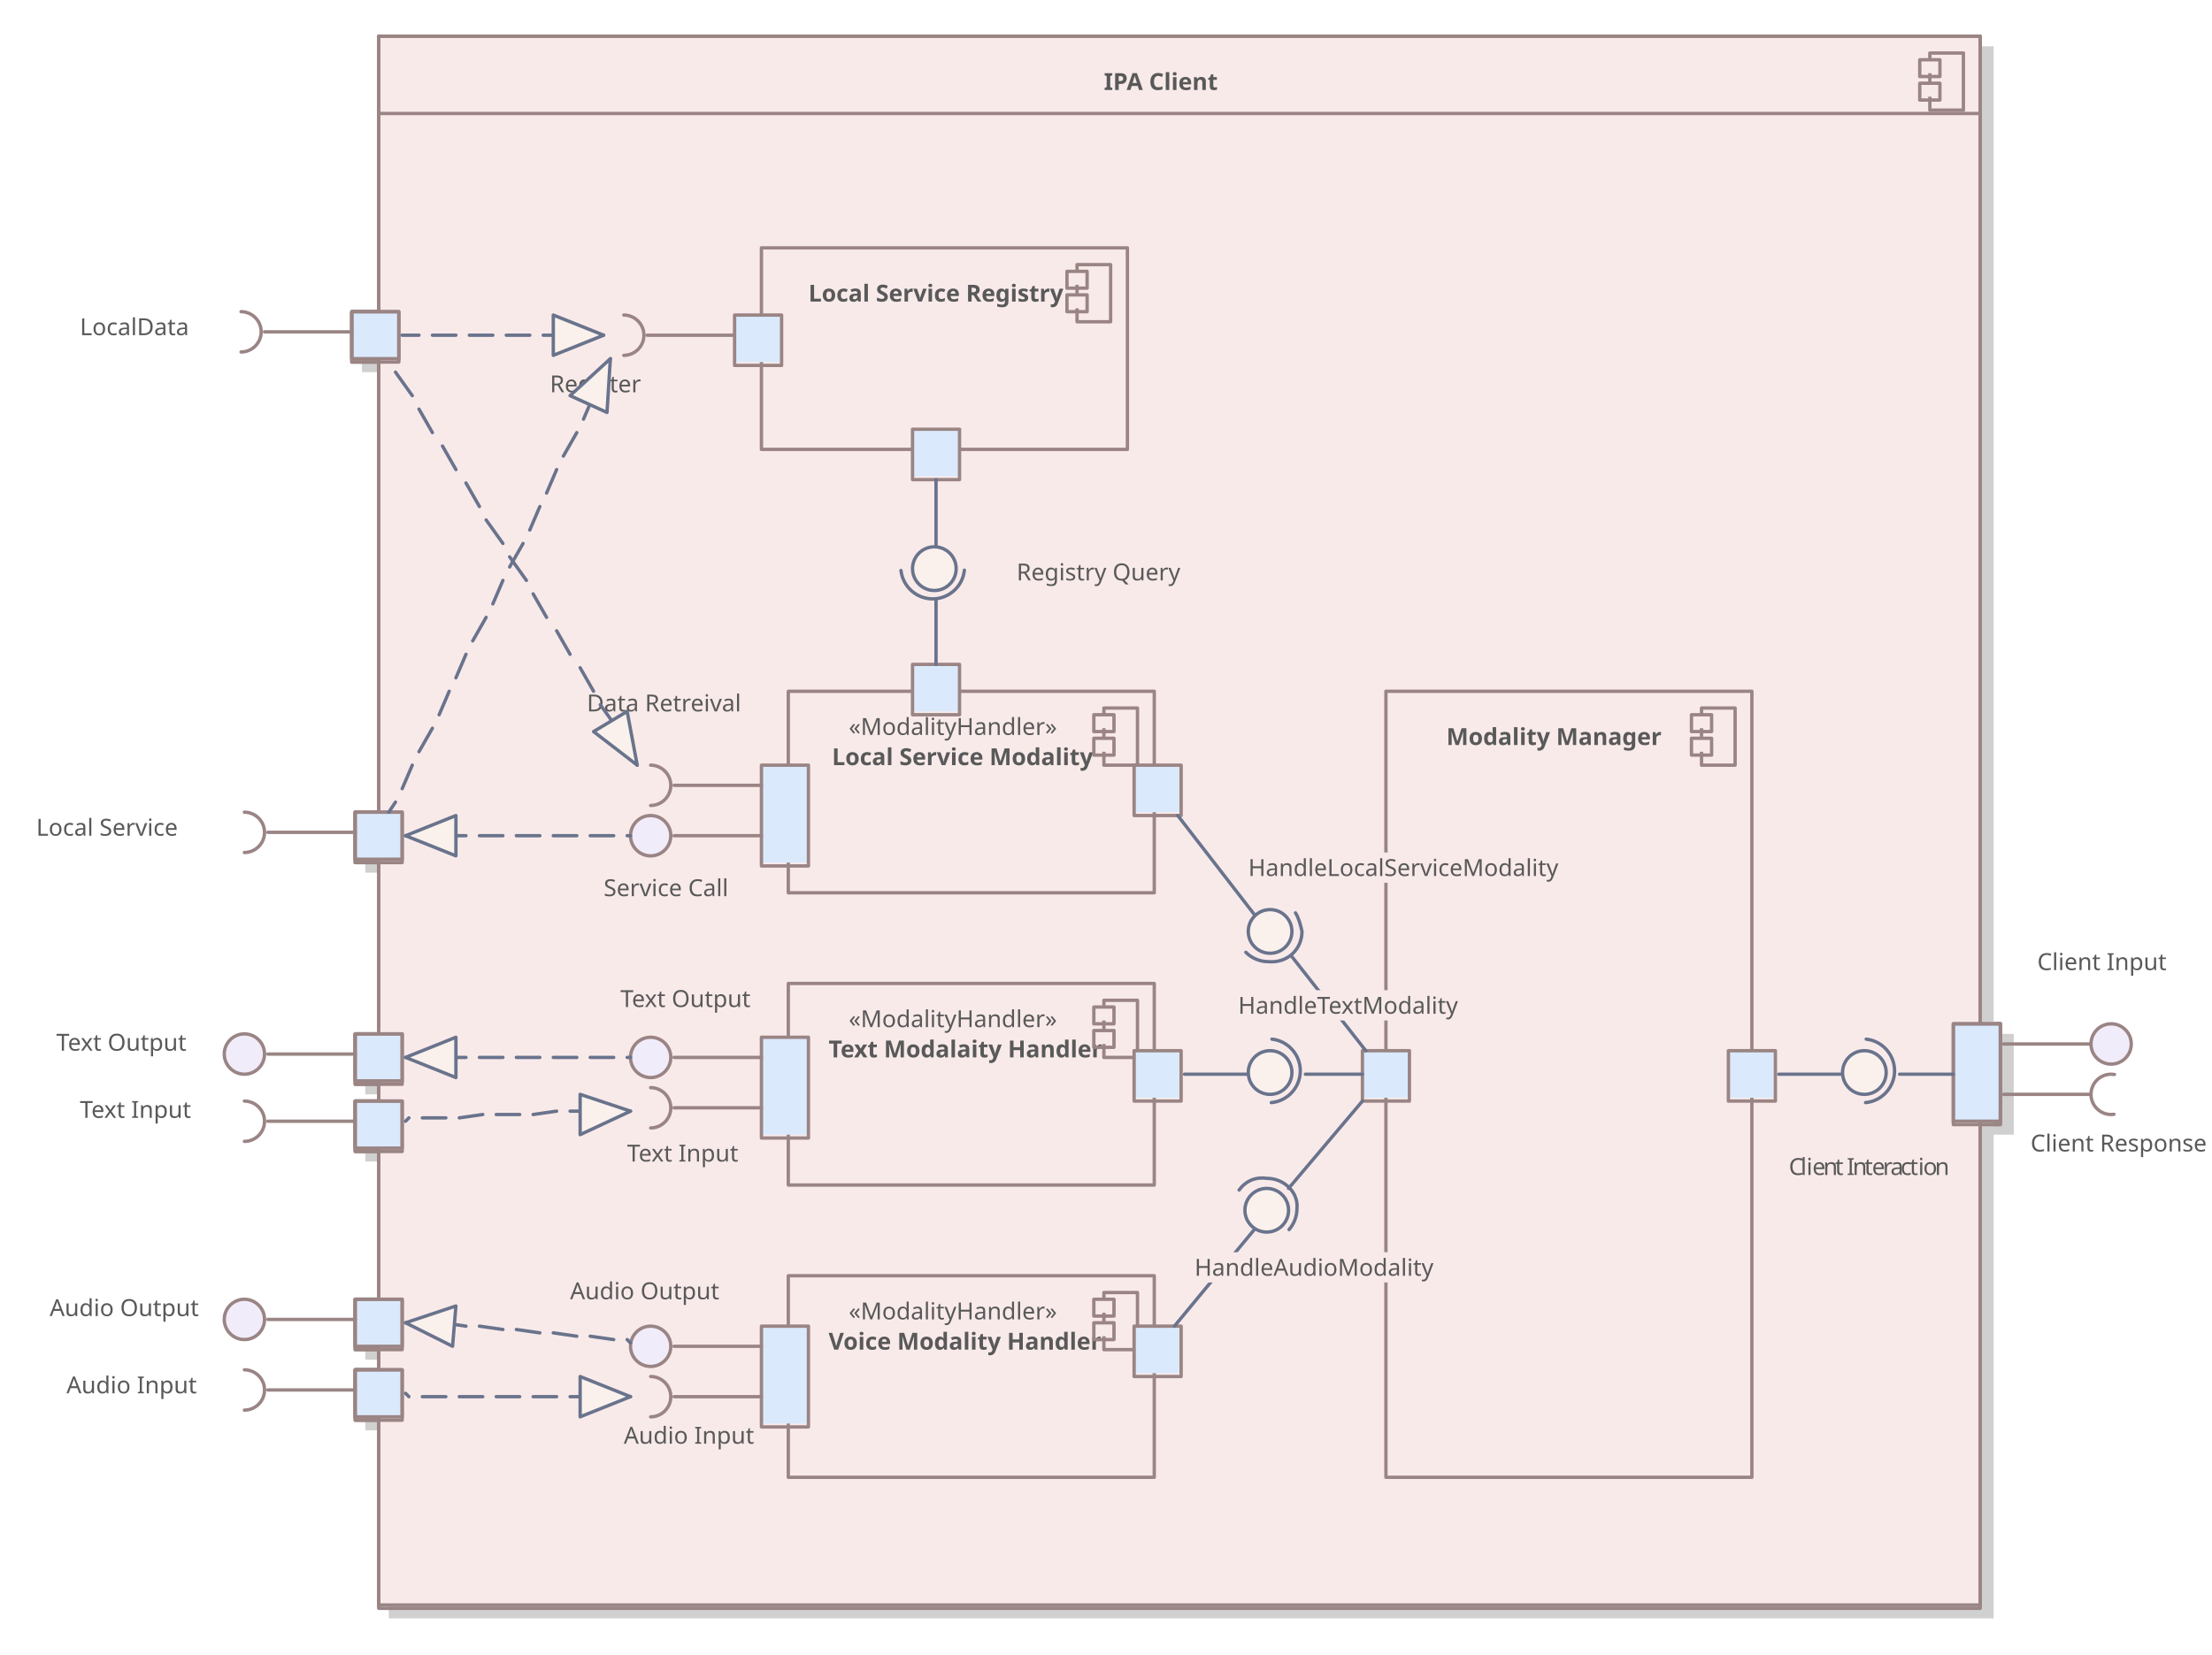
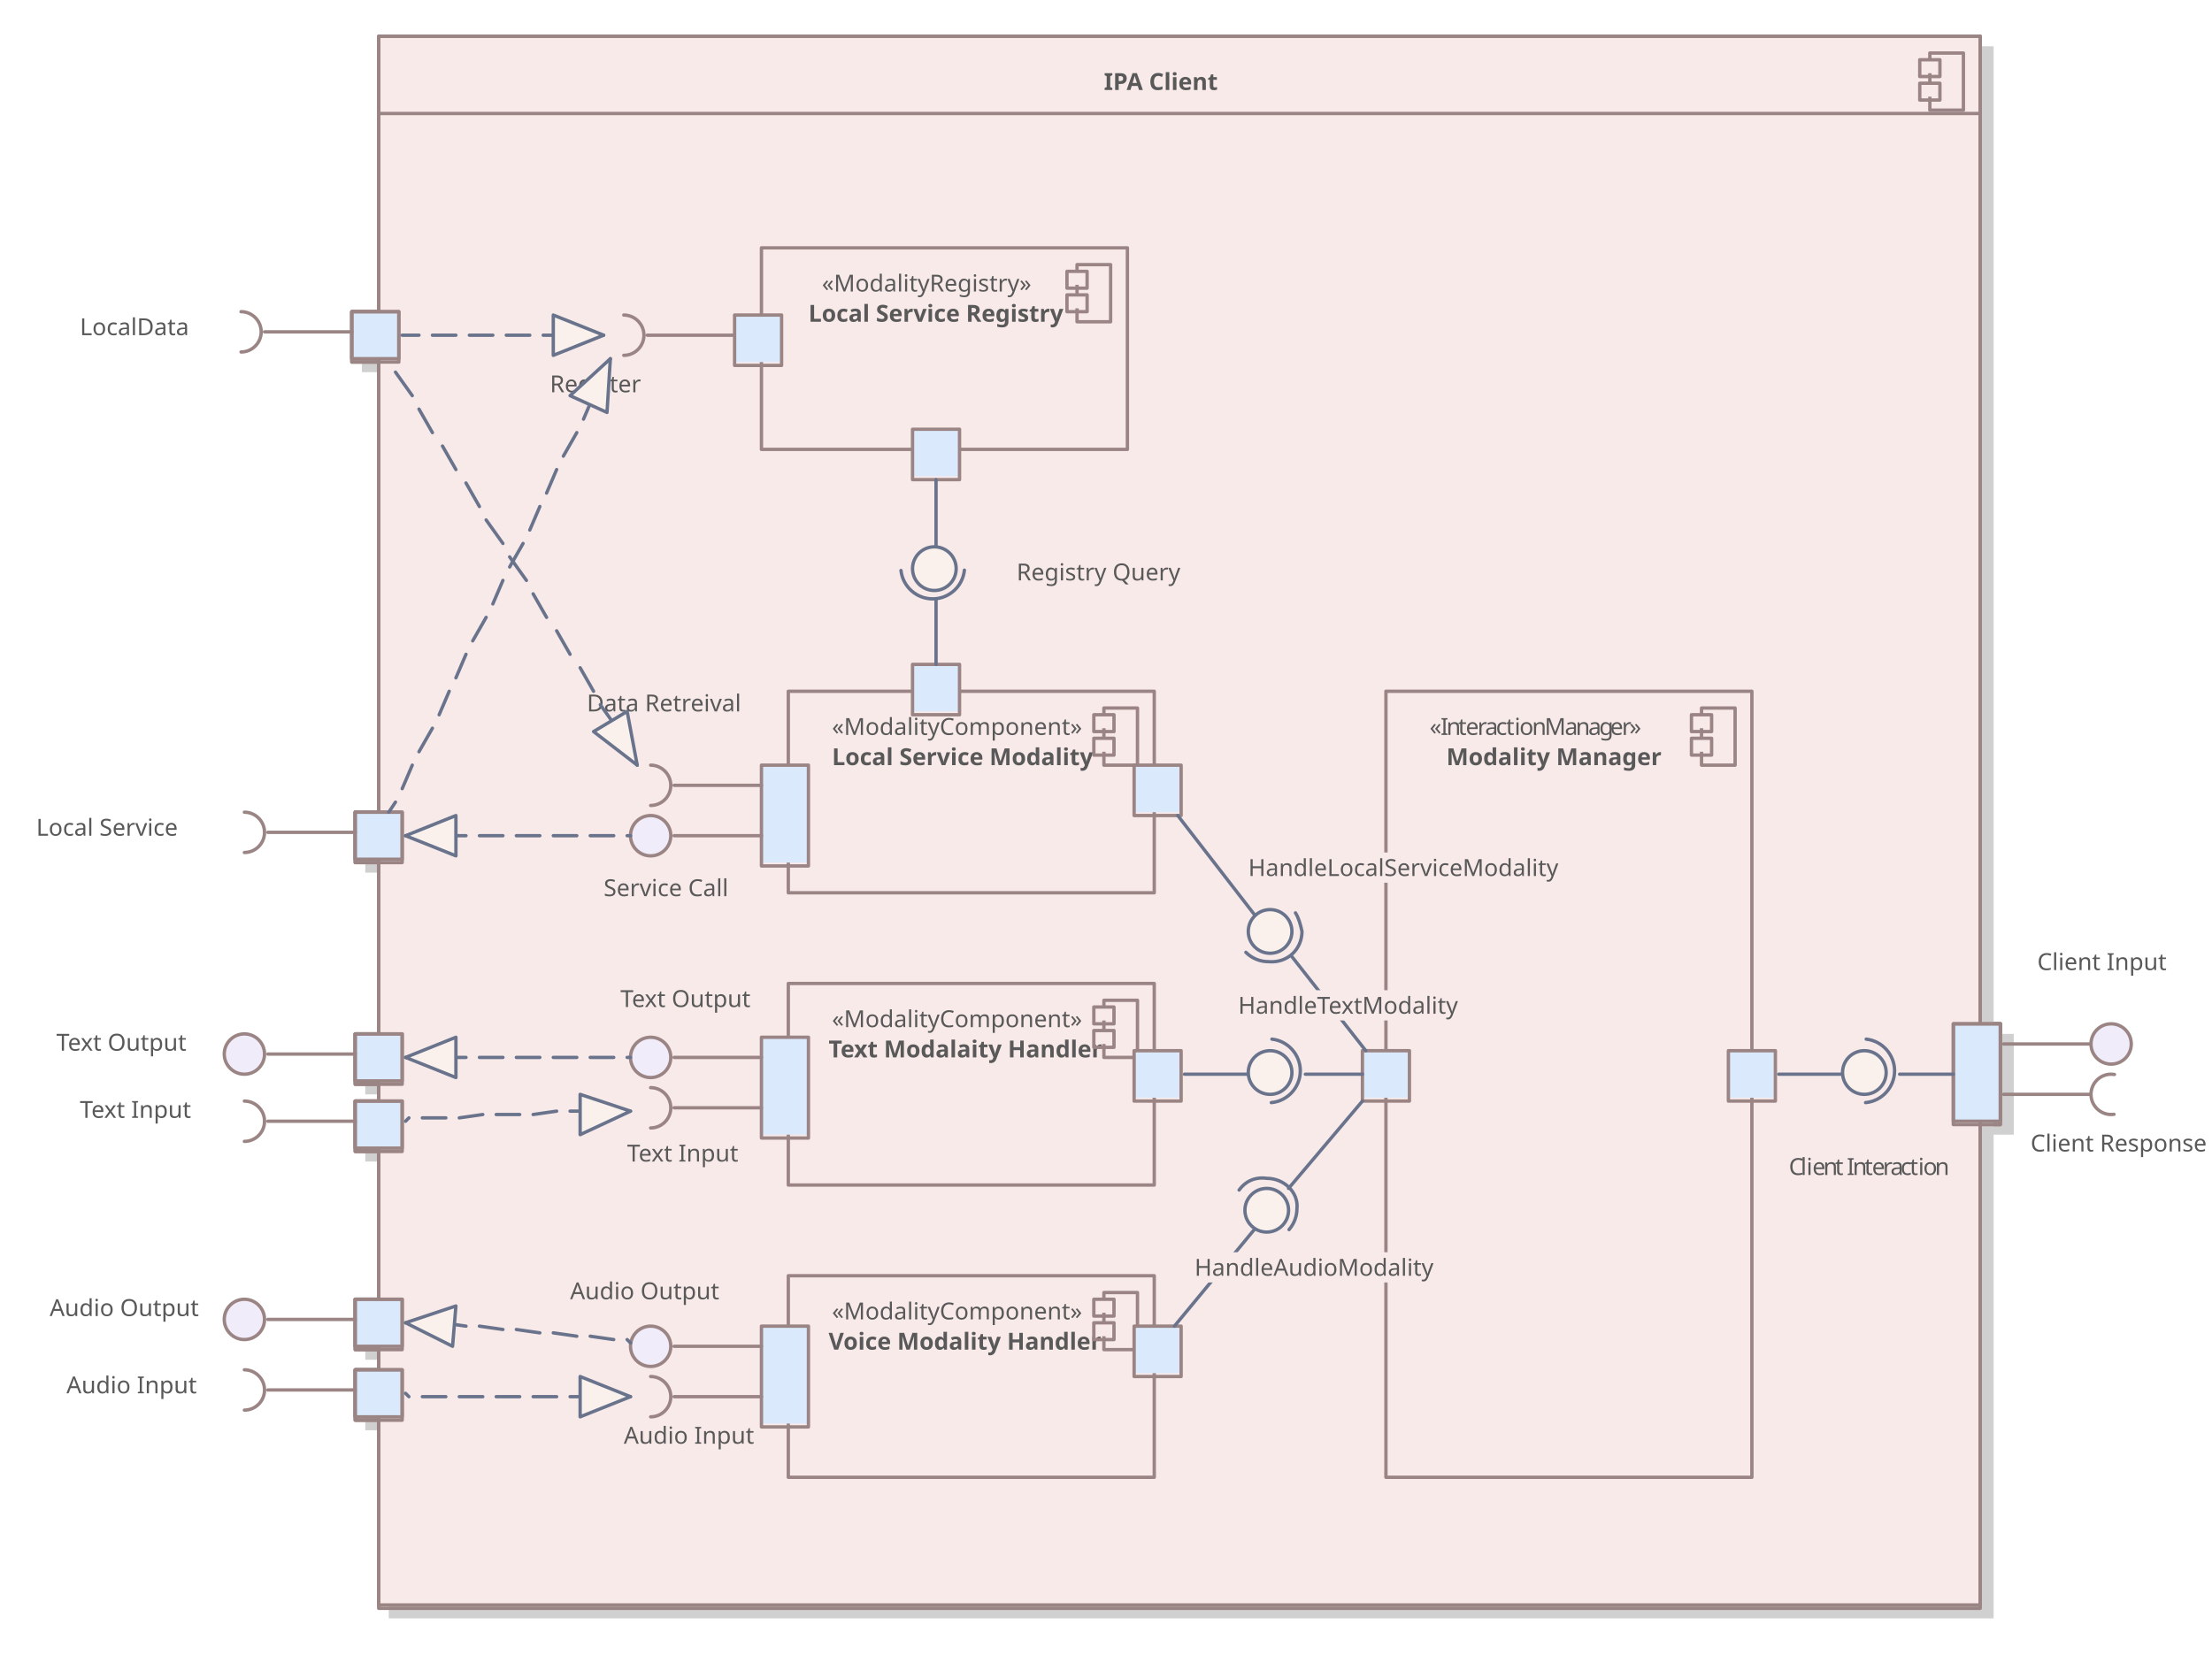
<svg xmlns="http://www.w3.org/2000/svg" version="1.1" preserveAspectRatio="xMidYMid" xml:space="preserve" width="488.354pt" height="365.397pt" viewBox="-7.259 24.19 488.354 365.397">
  <g transform="matrix(1 0 0 -1 0 816)">
    <g stroke="#000000" fill="none" fill-rule="evenodd" stroke-width="1" stroke-linecap="round" stroke-linejoin="round" stroke-miterlimit="3" letter-spacing="normal" font-weight="normal" font-style="normal" baseline-shift="0">
      <g transform="matrix(0.5 0 0 0.5 0 816.45)">
        <g transform="matrix(1.482477 0 0 -1.483639 0 0)" font-family="CalibriUnicode" font-size="7">
          <rect fill="#D0D0D0" stroke="none" x="575" y="341" width="15" height="30" />
          <rect stroke="none" fill="#DAEAFC" x="572" y="338" width="14" height="29" />
          <rect stroke="#9A8484" x="572" y="338" width="14" height="30" />
          <rect stroke="#9A8484" x="572" y="338" width="14" height="29" />
          <rect fill="#D0D0D0" stroke="none" x="98" y="129" width="15" height="15" />
          <rect stroke="none" fill="#DAEAFC" x="95" y="126" width="14" height="14" />
          <rect stroke="#9A8484" x="95" y="126" width="14" height="15" />
          <rect stroke="#9A8484" x="95" y="126" width="14" height="14" />
          <rect fill="#D0D0D0" stroke="none" x="99" y="423" width="15" height="15" />
          <rect stroke="none" fill="#DAEAFC" x="96" y="420" width="14" height="14" />
          <rect stroke="#9A8484" x="96" y="420" width="14" height="15" />
          <rect stroke="#9A8484" x="96" y="420" width="14" height="14" />
          <rect fill="#D0D0D0" stroke="none" x="99" y="444" width="15" height="15" />
          <rect stroke="none" fill="#DAEAFC" x="96" y="441" width="14" height="14" />
          <rect stroke="#9A8484" x="96" y="441" width="14" height="15" />
          <rect stroke="#9A8484" x="96" y="441" width="14" height="14" />
          <rect fill="#D0D0D0" stroke="none" x="99" y="278" width="15" height="15" />
          <rect stroke="none" fill="#DAEAFC" x="96" y="275" width="14" height="14" />
          <rect stroke="#9A8484" x="96" y="275" width="14" height="15" />
          <rect stroke="#9A8484" x="96" y="275" width="14" height="14" />
          <rect fill="#D0D0D0" stroke="none" x="99" y="344" width="15" height="15" />
          <rect stroke="none" fill="#DAEAFC" x="96" y="341" width="14" height="14" />
          <rect stroke="#9A8484" x="96" y="341" width="14" height="15" />
          <rect stroke="#9A8484" x="96" y="341" width="14" height="14" />
          <rect fill="#D0D0D0" stroke="none" x="99" y="364" width="15" height="15" />
          <rect stroke="none" fill="#DAEAFC" x="96" y="361" width="14" height="14" />
          <rect stroke="#9A8484" x="96" y="361" width="14" height="15" />
          <rect stroke="#9A8484" x="96" y="361" width="14" height="14" />
          <rect fill="#D0D0D0" stroke="none" x="106" y="47" width="478" height="468" />
          <rect stroke="none" fill="#F9EAEA" x="103" y="44" width="477" height="467" />
          <rect stroke="#9A8484" x="103" y="44" width="477" height="468" />
          <rect stroke="#9A8484" x="103" y="44" width="477" height="467" />
          <text transform="matrix(1 0 0 1 319 53)" fill="#595959" font-weight="bold" stroke="none">
            <tspan dx="0 " x="0" y="7">IPA Client</tspan>
          </text>
          <path stroke="#9A8484" d="M103 67H580" />
          <rect stroke="none" fill="#F9EAEA" x="565" y="49" width="10" height="16" />
          <rect stroke="#9A8484" x="565" y="49" width="10" height="17" />
          <rect stroke="none" fill="#F9EAEA" x="562" y="51" width="6" height="4" />
          <rect stroke="#9A8484" x="562" y="51" width="6" height="5" />
          <rect stroke="none" fill="#F9EAEA" x="562" y="58" width="6" height="4" />
          <rect stroke="#9A8484" x="562" y="58" width="6" height="5" />
          <rect stroke="none" fill="#DAEAFC" x="572" y="338" width="14" height="29" />
          <rect stroke="#9A8484" x="572" y="338" width="14" height="30" />
          <rect stroke="#9A8484" x="572" y="338" width="14" height="29" />
          <rect stroke="none" fill="#DAEAFC" x="95" y="126" width="14" height="14" />
          <rect stroke="#9A8484" x="95" y="126" width="14" height="15" />
          <rect stroke="#9A8484" x="95" y="126" width="14" height="14" />
          <rect stroke="none" fill="#DAEAFC" x="96" y="420" width="14" height="14" />
          <rect stroke="#9A8484" x="96" y="420" width="14" height="15" />
          <rect stroke="#9A8484" x="96" y="420" width="14" height="14" />
          <rect stroke="none" fill="#DAEAFC" x="96" y="441" width="14" height="14" />
          <rect stroke="#9A8484" x="96" y="441" width="14" height="15" />
          <rect stroke="#9A8484" x="96" y="441" width="14" height="14" />
          <rect stroke="none" fill="#DAEAFC" x="96" y="275" width="14" height="14" />
          <rect stroke="#9A8484" x="96" y="275" width="14" height="15" />
          <rect stroke="#9A8484" x="96" y="275" width="14" height="14" />
          <rect stroke="none" fill="#DAEAFC" x="96" y="341" width="14" height="14" />
          <rect stroke="#9A8484" x="96" y="341" width="14" height="15" />
          <rect stroke="#9A8484" x="96" y="341" width="14" height="14" />
          <rect stroke="none" fill="#DAEAFC" x="96" y="361" width="14" height="14" />
          <rect stroke="#9A8484" x="96" y="361" width="14" height="15" />
          <rect stroke="#9A8484" x="96" y="361" width="14" height="14" />
          <path stroke="#9A8484" d="M587 344h26" />
          <path stroke="none" fill="#F1ECFA" d="M613 344C613 340.69 615.69 338 619 338C622.31 338 625 340.69 625 344C625 347.31 622.31 350 619 350C615.69 350 613 347.31 613 344" />
          <path stroke="#9A8484" d="M613 344C613 340.69 615.69 338 619 338C622.31 338 625 340.69 625 344C625 347.31 622.31 350 619 350C615.69 350 613 347.31 613 344M613 344C613 340.69 615.69 338 619 338C622.31 338 625 340.69 625 344C625 347.31 622.31 350 619 350C615.69 350 613 347.31 613 344" />
          <text transform="matrix(1 0 0 1 597 315)" fill="#595959" stroke="none">
            <tspan dx="0 " x="0" y="7">Client Input</tspan>
          </text>
          <path stroke="#9A8484" d="M587 359h26M619.99 353.08C619.66 353.03 619.33 353 619 353C615.69 353 613 355.69 613 359C613 362.31 615.69 365 619 365C619.28 365 619.57 364.98 619.85 364.94" />
          <text transform="matrix(1 0 0 1 595 369)" fill="#595959" stroke="none">
            <tspan dx="0 " x="0" y="7">Client Response</tspan>
          </text>
          <path stroke="#9A8484" d="M95 132H69m-7 6C62 138 62 138 62 138C65.31 138 68 135.31 68 132C68 128.71 65.29 126 62 126" />
          <text transform="matrix(1 0 0 1 14 126)" fill="#595959" stroke="none">
            <tspan dx="0 " x="0" y="7">LocalData</tspan>
          </text>
          <path stroke="#9A8484" d="M96 426H70" />
          <path stroke="none" fill="#F1ECFA" d="M57 426C57 422.69 59.69 420 63 420C66.31 420 69 422.69 69 426C69 429.31 66.31 432 63 432C59.69 432 57 429.31 57 426" />
          <path stroke="#9A8484" d="M57 426C57 422.69 59.69 420 63 420C66.31 420 69 422.69 69 426C69 429.31 66.31 432 63 432C59.69 432 57 429.31 57 426M57 426C57 422.69 59.69 420 63 420C66.31 420 69 422.69 69 426C69 429.31 66.31 432 63 432C59.69 432 57 429.31 57 426" />
          <text transform="matrix(1 0 0 1 5 418)" fill="#595959" stroke="none">
            <tspan dx="0 " x="0" y="7">Audio Output</tspan>
          </text>
          <path stroke="#9A8484" d="M96 447H70m-7 6C63 453 63 453 63 453C66.31 453 69 450.31 69 447C69 443.71 66.29 441 63 441" />
          <text transform="matrix(1 0 0 1 10 441)" fill="#595959" stroke="none">
            <tspan dx="0 " x="0" y="7">Audio Input</tspan>
          </text>
          <path stroke="#9A8484" d="M96 281H70m-7 6C63 287 63 287 63 287C66.31 287 69 284.31 69 281C69 277.71 66.29 275 63 275" />
          <text transform="matrix(1 0 0 1 1 275)" fill="#595959" stroke="none">
            <tspan dx="0 " x="0" y="7">Local Service</tspan>
          </text>
          <path stroke="#9A8484" d="M96 347H70" />
          <path stroke="none" fill="#F1ECFA" d="M57 347C57 343.69 59.69 341 63 341C66.31 341 69 343.69 69 347C69 350.31 66.31 353 63 353C59.69 353 57 350.31 57 347" />
          <path stroke="#9A8484" d="M57 347C57 343.69 59.69 341 63 341C66.31 341 69 343.69 69 347C69 350.31 66.31 353 63 353C59.69 353 57 350.31 57 347M57 347C57 343.69 59.69 341 63 341C66.31 341 69 343.69 69 347C69 350.31 66.31 353 63 353C59.69 353 57 350.31 57 347" />
          <text transform="matrix(1 0 0 1 7 339)" fill="#595959" stroke="none">
            <tspan dx="0 " x="0" y="7">Text Output</tspan>
          </text>
          <path stroke="#9A8484" d="M96 367H70m-7 6C63 373 63 373 63 373C66.31 373 69 370.31 69 367C69 363.71 66.29 361 63 361" />
          <text transform="matrix(1 0 0 1 14 359)" fill="#595959" stroke="none">
            <tspan dx="0 " x="0" y="7">Text Input</tspan>
          </text>
          <rect stroke="none" fill="#F9EAEA" x="217" y="107" width="109" height="59" />
          <rect stroke="#9A8484" x="217" y="107" width="109" height="60" />
-           <text transform="matrix(1 0 0 1 231 116)" fill="#595959" font-weight="bold" stroke="none">
+           <text transform="matrix(1 0 0 1 235 113)" fill="#595959" stroke="none">
+             <tspan dx="0 " x="0" y="7">«ModalityRegistry»</tspan>
+           </text>
+           <text transform="matrix(1 0 0 1 231 122)" fill="#595959" font-weight="bold" stroke="none">
            <tspan dx="0 " x="0" y="7">Local Service Registry</tspan>
          </text>
          <rect stroke="none" fill="#F9EAEA" x="311" y="112" width="10" height="16" />
          <rect stroke="#9A8484" x="311" y="112" width="10" height="17" />
          <rect stroke="none" fill="#F9EAEA" x="308" y="114" width="6" height="4" />
          <rect stroke="#9A8484" x="308" y="114" width="6" height="5" />
          <rect stroke="none" fill="#F9EAEA" x="308" y="121" width="6" height="4" />
          <rect stroke="#9A8484" x="308" y="121" width="6" height="5" />
          <rect stroke="none" fill="#DAEAFC" x="209" y="127" width="14" height="14" />
          <rect stroke="#9A8484" x="209" y="127" width="14" height="15" />
          <rect stroke="none" fill="#DAEAFC" x="262" y="161" width="14" height="14" />
          <rect stroke="#9A8484" x="262" y="161" width="14" height="15" />
          <path stroke="#9A8484" d="M209 133H183m-7 6C176 139 176 139 176 139C179.31 139 182 136.31 182 133C182 129.71 179.29 127 176 127" />
          <text transform="matrix(1 0 0 1 154 143)" fill="#595959" stroke="none">
            <tspan dx="0 " x="0" y="7">Register</tspan>
          </text>
          <rect stroke="none" fill="#F9EAEA" x="403" y="239" width="109" height="233" />
          <rect stroke="#9A8484" x="403" y="239" width="109" height="234" />
-           <text transform="matrix(1 0 0 1 421 248)" fill="#595959" font-weight="bold" stroke="none">
+           <text transform="matrix(1 0 0 1 416 245)" fill="#595959" stroke="none">
+             <tspan dx="0 " x="0" y="7">«</tspan>
+             <tspan dx="0 " x="3.25" y="7">I</tspan>
+             <tspan dx="0 " x="5" y="7">n</tspan>
+             <tspan dx="0 " x="8.5" y="7">t</tspan>
+             <tspan dx="0 " x="10.75" y="7">e</tspan>
+             <tspan dx="0 " x="14.25" y="7">r</tspan>
+             <tspan dx="0 " x="16.5" y="7">a</tspan>
+             <tspan dx="0 " x="19.75" y="7">c</tspan>
+             <tspan dx="0 0 " x="22.75" y="7">ti</tspan>
+             <tspan dx="0 " x="26.75" y="7">o</tspan>
+             <tspan dx="0 " x="30.5" y="7">n</tspan>
+             <tspan dx="0 " x="34.25" y="7">M</tspan>
+             <tspan dx="0 " x="40.25" y="7">a</tspan>
+             <tspan dx="0 " x="43.5" y="7">n</tspan>
+             <tspan dx="0 " x="47.25" y="7">a</tspan>
+             <tspan dx="0 " x="50.5" y="7">g</tspan>
+             <tspan dx="0 " x="53.75" y="7">e</tspan>
+             <tspan dx="0 " x="57.25" y="7">r</tspan>
+             <tspan dx="0 " x="59.5" y="7">»</tspan>
+           </text>
+           <text transform="matrix(1 0 0 1 421 254)" fill="#595959" font-weight="bold" stroke="none">
            <tspan dx="0 " x="0" y="7">Modality Manager</tspan>
          </text>
          <rect stroke="none" fill="#F9EAEA" x="497" y="244" width="10" height="16" />
          <rect stroke="#9A8484" x="497" y="244" width="10" height="17" />
          <rect stroke="none" fill="#F9EAEA" x="494" y="246" width="6" height="4" />
          <rect stroke="#9A8484" x="494" y="246" width="6" height="5" />
          <rect stroke="none" fill="#F9EAEA" x="494" y="253" width="6" height="4" />
          <rect stroke="#9A8484" x="494" y="253" width="6" height="5" />
          <rect stroke="none" fill="#DAEAFC" x="396" y="346" width="14" height="14" />
          <rect stroke="#9A8484" x="396" y="346" width="14" height="15" />
          <rect stroke="none" fill="#DAEAFC" x="505" y="346" width="14" height="14" />
          <rect stroke="#9A8484" x="505" y="346" width="14" height="15" />
          <rect stroke="none" fill="#F9EAEA" x="225" y="413" width="109" height="59" />
          <rect stroke="#9A8484" x="225" y="413" width="109" height="60" />
-           <text transform="matrix(1 0 0 1 243 419)" fill="#595959" stroke="none">
-             <tspan dx="0 " x="0" y="7">«ModalityHandler»</tspan>
+           <text transform="matrix(1 0 0 1 238 419)" fill="#595959" stroke="none">
+             <tspan dx="0 " x="0" y="7">«ModalityComponent»</tspan>
          </text>
          <text transform="matrix(1 0 0 1 237 428)" fill="#595959" font-weight="bold" stroke="none">
            <tspan dx="0 " x="0" y="7">Voice Modality Handler</tspan>
          </text>
          <rect stroke="none" fill="#F9EAEA" x="319" y="418" width="10" height="16" />
          <rect stroke="#9A8484" x="319" y="418" width="10" height="17" />
          <rect stroke="none" fill="#F9EAEA" x="316" y="420" width="6" height="4" />
          <rect stroke="#9A8484" x="316" y="420" width="6" height="5" />
          <rect stroke="none" fill="#F9EAEA" x="316" y="427" width="6" height="4" />
          <rect stroke="#9A8484" x="316" y="427" width="6" height="5" />
          <rect stroke="none" fill="#DAEAFC" x="217" y="428" width="14" height="29" />
          <rect stroke="#9A8484" x="217" y="428" width="14" height="30" />
          <rect stroke="none" fill="#DAEAFC" x="328" y="428" width="14" height="14" />
          <rect stroke="#9A8484" x="328" y="428" width="14" height="15" />
          <path stroke="#9A8484" d="M217 434H191" />
          <path stroke="none" fill="#F1ECFA" d="M178 434C178 430.69 180.69 428 184 428C187.31 428 190 430.69 190 434C190 437.31 187.31 440 184 440C180.69 440 178 437.31 178 434" />
          <path stroke="#9A8484" d="M178 434C178 430.69 180.69 428 184 428C187.31 428 190 430.69 190 434C190 437.31 187.31 440 184 440C180.69 440 178 437.31 178 434M178 434C178 430.69 180.69 428 184 428C187.31 428 190 430.69 190 434C190 437.31 187.31 440 184 440C180.69 440 178 437.31 178 434" />
          <text transform="matrix(1 0 0 1 160 413)" fill="#595959" stroke="none">
            <tspan dx="0 " x="0" y="7">Audio Output</tspan>
          </text>
          <path stroke="#9A8484" d="M217 449H191m-7 6C184 455 184 455 184 455C187.31 455 190 452.31 190 449C190 445.71 187.29 443 184 443" />
          <text transform="matrix(1 0 0 1 176 456)" fill="#595959" stroke="none">
            <tspan dx="0 " x="0" y="7">Audio Input</tspan>
          </text>
          <rect stroke="none" fill="#F9EAEA" x="225" y="326" width="109" height="59" />
          <rect stroke="#9A8484" x="225" y="326" width="109" height="60" />
-           <text transform="matrix(1 0 0 1 243 332)" fill="#595959" stroke="none">
-             <tspan dx="0 " x="0" y="7">«ModalityHandler»</tspan>
+           <text transform="matrix(1 0 0 1 238 332)" fill="#595959" stroke="none">
+             <tspan dx="0 " x="0" y="7">«ModalityComponent»</tspan>
          </text>
          <text transform="matrix(1 0 0 1 237 341)" fill="#595959" font-weight="bold" stroke="none">
            <tspan dx="0 " x="0" y="7">Text Modalaity Handler</tspan>
          </text>
          <rect stroke="none" fill="#F9EAEA" x="319" y="331" width="10" height="16" />
          <rect stroke="#9A8484" x="319" y="331" width="10" height="17" />
          <rect stroke="none" fill="#F9EAEA" x="316" y="333" width="6" height="4" />
          <rect stroke="#9A8484" x="316" y="333" width="6" height="5" />
          <rect stroke="none" fill="#F9EAEA" x="316" y="340" width="6" height="4" />
          <rect stroke="#9A8484" x="316" y="340" width="6" height="5" />
          <rect stroke="none" fill="#DAEAFC" x="217" y="342" width="14" height="29" />
          <rect stroke="#9A8484" x="217" y="342" width="14" height="30" />
          <rect stroke="none" fill="#DAEAFC" x="328" y="346" width="14" height="14" />
          <rect stroke="#9A8484" x="328" y="346" width="14" height="15" />
          <path stroke="#9A8484" d="M217 348H191" />
          <path stroke="none" fill="#F1ECFA" d="M178 348C178 344.69 180.69 342 184 342C187.31 342 190 344.69 190 348C190 351.31 187.31 354 184 354C180.69 354 178 351.31 178 348" />
          <path stroke="#9A8484" d="M178 348C178 344.69 180.69 342 184 342C187.31 342 190 344.69 190 348C190 351.31 187.31 354 184 354C180.69 354 178 351.31 178 348M178 348C178 344.69 180.69 342 184 342C187.31 342 190 344.69 190 348C190 351.31 187.31 354 184 354C180.69 354 178 351.31 178 348" />
          <text transform="matrix(1 0 0 1 175 326)" fill="#595959" stroke="none">
            <tspan dx="0 " x="0" y="7">Text Output</tspan>
          </text>
          <path stroke="#9A8484" d="M217 363H191m-7 6C184 369 184 369 184 369C187.31 369 190 366.31 190 363C190 359.71 187.29 357 184 357" />
          <text transform="matrix(1 0 0 1 177 372)" fill="#595959" stroke="none">
            <tspan dx="0 " x="0" y="7">Text Input</tspan>
          </text>
          <rect stroke="none" fill="#F9EAEA" x="225" y="239" width="109" height="59" />
          <rect stroke="#9A8484" x="225" y="239" width="109" height="60" />
-           <text transform="matrix(1 0 0 1 243 245)" fill="#595959" stroke="none">
-             <tspan dx="0 " x="0" y="7">«ModalityHandler»</tspan>
+           <text transform="matrix(1 0 0 1 238 245)" fill="#595959" stroke="none">
+             <tspan dx="0 " x="0" y="7">«ModalityComponent»</tspan>
          </text>
          <text transform="matrix(1 0 0 1 238 254)" fill="#595959" font-weight="bold" stroke="none">
            <tspan dx="0 " x="0" y="7">Local Service Modality</tspan>
          </text>
          <rect stroke="none" fill="#F9EAEA" x="319" y="244" width="10" height="16" />
          <rect stroke="#9A8484" x="319" y="244" width="10" height="17" />
          <rect stroke="none" fill="#F9EAEA" x="316" y="246" width="6" height="4" />
          <rect stroke="#9A8484" x="316" y="246" width="6" height="5" />
          <rect stroke="none" fill="#F9EAEA" x="316" y="253" width="6" height="4" />
          <rect stroke="#9A8484" x="316" y="253" width="6" height="5" />
          <rect stroke="none" fill="#DAEAFC" x="328" y="261" width="14" height="14" />
          <rect stroke="#9A8484" x="328" y="261" width="14" height="15" />
          <rect stroke="none" fill="#DAEAFC" x="217" y="261" width="14" height="29" />
          <rect stroke="#9A8484" x="217" y="261" width="14" height="30" />
          <rect stroke="none" fill="#DAEAFC" x="262" y="231" width="14" height="14" />
          <rect stroke="#9A8484" x="262" y="231" width="14" height="15" />
          <path stroke="#9A8484" d="M217 267H191m-7 6C184 273 184 273 184 273C187.31 273 190 270.31 190 267C190 263.71 187.29 261 184 261" />
          <text transform="matrix(1 0 0 1 165 238)" fill="#595959" stroke="none">
            <tspan dx="0 " x="0" y="7">Data Retreival</tspan>
          </text>
          <path stroke="#9A8484" d="M217 282H191" />
          <path stroke="none" fill="#F1ECFA" d="M178 282C178 278.69 180.69 276 184 276C187.31 276 190 278.69 190 282C190 285.31 187.31 288 184 288C180.69 288 178 285.31 178 282" />
          <path stroke="#9A8484" d="M178 282C178 278.69 180.69 276 184 276C187.31 276 190 278.69 190 282C190 285.31 187.31 288 184 288C180.69 288 178 285.31 178 282M178 282C178 278.69 180.69 276 184 276C187.31 276 190 278.69 190 282C190 285.31 187.31 288 184 288C180.69 288 178 285.31 178 282" />
          <text transform="matrix(1 0 0 1 170 293)" fill="#595959" stroke="none">
            <tspan dx="0 " x="0" y="7">Service Call</tspan>
          </text>
          <path stroke="#69738C" d="M172 140l-3 7m-2 4l-3 7m-2 4l-4 7m-2 4l-3 7m-2 4l-3 7m-2 4l-4 7m-2 4l-3 7m-2 4l-4 7m-2 4l-3 7m-2 4l-3 7m-2 4l-4 7m-2 4l-3 7m-2 4l-2 3" />
          <path stroke="#69738C" fill="#FAF1EC" d="M171 156l-11 -5l12 -11l-1 16" />
          <path stroke="#69738C" stroke-dasharray="7,4" d="M170 133L110 133" />
          <path stroke="#69738C" fill="#FAF1EC" d="M155 139V127l15 6l-15 6" />
          <path stroke="#69738C" stroke-dasharray="7,4" d="M111 282L178 282" />
          <path stroke="#69738C" fill="#FAF1EC" d="M126 276v12l-15 -6l15 -6" />
          <path stroke="#69738C" d="M180 261l-4 -7m-2 -4l-5 -7m-2 -4l-4 -7m-3 -4l-4 -7m-3 -4l-4 -7m-2 -4l-5 -7m-2 -4l-5 -7m-2 -4l-4 -7m-3 -4l-4 -7m-3 -4l-4 -7m-2 -4l-5 -7" />
          <path stroke="#69738C" fill="#FAF1EC" d="M167 251l10 -6l3 16L167 251" />
          <path stroke="#69738C" d="M397 346L375 318M361.28 316.72C363.06 318.5 365.48 319.5 368 319.5C373.75 320 378 315.75 378 310.5C377.5 308.22 377 306.47 376.06 304.97M365 307L341 276" />
          <path stroke="none" fill="#FAF1EC" d="M362 310.5C362 306.91 364.91 304 368.5 304C372.09 304 375 306.91 375 310.5C375 314.09 372.09 317 368.5 317C364.91 317 362 314.09 362 310.5" />
          <path stroke="#69738C" d="M362 310.5C362 306.91 364.91 304 368.5 304C372.09 304 375 306.91 375 310.5C375 314.09 372.09 317 368.5 317C364.91 317 362 314.09 362 310.5M396 353H379M368.86 361.46C373.73 361.02 377.5 356.89 377.5 352C377.5 347.18 373.84 343.09 369.05 342.56M362 353H343" />
          <path stroke="none" fill="#FAF1EC" d="M362 352.5C362 348.91 364.91 346 368.5 346C372.09 346 375 348.91 375 352.5C375 356.09 372.09 359 368.5 359C364.91 359 362 356.09 362 352.5" />
          <path stroke="#69738C" d="M362 352.5C362 348.91 364.91 346 368.5 346C372.09 346 375 348.91 375 352.5C375 356.09 372.09 359 368.5 359C364.91 359 362 356.09 362 352.5M396 361l-22 26M374.15 399.26C375.66 397.52 376.5 395.3 376.5 393C377 388.25 372.75 384 367.5 384C363.93 383.5 361.05 384.98 359.27 387.48M364 399l-24 29" />
          <path stroke="none" fill="#FAF1EC" d="M361 393.5C361 389.91 363.91 387 367.5 387C371.09 387 374 389.91 374 393.5C374 397.09 371.09 400 367.5 400C363.91 400 361 397.09 361 393.5" />
          <path stroke="#69738C" d="M361 393.5C361 389.91 363.91 387 367.5 387C371.09 387 374 389.91 374 393.5C374 397.09 371.09 400 367.5 400C363.91 400 361 397.09 361 393.5" />
          <path stroke="#69738C" stroke-dasharray="7,4" d="M111 348L178 348" />
          <path stroke="#69738C" fill="#FAF1EC" d="M126 342v12l-15 -6l15 -6" />
          <path stroke="#69738C" stroke-dasharray="7,4" d="M178 364L160 364" />
          <path stroke="#69738C" d="M156 364l-7 1m-4 0h-7m-4 0l-7 1m-4 0h-7m-4 0l-1 1" />
          <path stroke="#69738C" fill="#FAF1EC" d="M163 371V359l15 5l-15 7" />
          <path stroke="#69738C" d="M111 427h7m4 0l7 1m4 0l7 1m4 0l7 1m4 0l7 1m4 0l7 1m4 0l1 1" />
          <path stroke="#69738C" fill="#FAF1EC" d="M126 422l-1 12l-14 -7l15 -5" />
          <path stroke="#69738C" stroke-dasharray="7,4" d="M178 449L116 449" />
          <path stroke="#69738C" d="M112 449l-1 -1" />
          <path stroke="#69738C" fill="#FAF1EC" d="M163 455V443l15 6l-15 6" />
          <path stroke="#69738C" d="M572 353H556M545.86 361.46C550.73 361.02 554.5 356.89 554.5 352C554.5 347.18 550.84 343.09 546.05 342.56M539 353H520" />
          <path stroke="none" fill="#FAF1EC" d="M539 352.5C539 348.91 541.91 346 545.5 346C549.09 346 552 348.91 552 352.5C552 356.09 549.09 359 545.5 359C541.91 359 539 356.09 539 352.5" />
          <path stroke="#69738C" d="M539 352.5C539 348.91 541.91 346 545.5 346C549.09 346 552 348.91 552 352.5C552 356.09 549.09 359 545.5 359C541.91 359 539 356.09 539 352.5M269 231V212M258.56 203.05C259.09 207.84 263.18 211.5 268 211.5C272.86 211.5 276.97 207.78 277.45 202.95M269 197V176" />
          <path stroke="none" fill="#FAF1EC" d="M262 202.5C262 198.91 264.91 196 268.5 196C272.09 196 275 198.91 275 202.5C275 206.09 272.09 209 268.5 209C264.91 209 262 206.09 262 202.5" />
          <path stroke="#69738C" d="M262 202.5C262 198.91 264.91 196 268.5 196C272.09 196 275 198.91 275 202.5C275 206.09 272.09 209 268.5 209C264.91 209 262 206.09 262 202.5" />
-           <g transform="matrix(1 0 0 -1 293 199)">
-             <rect fill="#F9EAEA" stroke="none" x="0" width="41" y="-9" height="9" />
-           </g>
-           <text transform="matrix(1 0 0 1 293 199)" fill="#595959" stroke="none">
-             <tspan dx="0 " x="0" y="7">Registry Query</tspan>
-           </text>
-           <g transform="matrix(1 0 0 -1 362 287)">
-             <rect fill="#F9EAEA" stroke="none" x="0" width="79" y="-9" height="9" />
-           </g>
-           <text transform="matrix(1 0 0 1 362 287)" fill="#595959" stroke="none">
-             <tspan dx="0 " x="0" y="7">HandleLocalServiceModality</tspan>
-           </text>
-           <g transform="matrix(1 0 0 -1 346 406)">
-             <rect fill="#F9EAEA" stroke="none" x="0" width="60" y="-9" height="9" />
-           </g>
-           <text transform="matrix(1 0 0 1 346 406)" fill="#595959" stroke="none">
-             <tspan dx="0 " x="0" y="7">HandleAudioModality</tspan>
-           </text>
-           <g transform="matrix(1 0 0 -1 359 328)">
-             <rect fill="#F9EAEA" stroke="none" x="0" width="56" y="-9" height="9" />
-           </g>
-           <text transform="matrix(1 0 0 1 359 328)" fill="#595959" stroke="none">
-             <tspan dx="0 " x="0" y="7">HandleTextModality</tspan>
-           </text>
          <g transform="matrix(1 0 0 -1 523 376)">
            <rect fill="#F9EAEA" stroke="none" x="0" width="47" y="-9" height="9" />
          </g>
          <text transform="matrix(1 0 0 1 523 376)" fill="#595959" stroke="none">
            <tspan dx="0 " x="0" y="7">C</tspan>
            <tspan dx="0 " x="3.5" y="7">l</tspan>
            <tspan dx="0 " x="5.25" y="7">i</tspan>
            <tspan dx="0 " x="7" y="7">e</tspan>
            <tspan dx="0 " x="10.25" y="7">n</tspan>
            <tspan dx="0 " x="13.75" y="7">t</tspan>
            <tspan dx="0 " x="16" y="7"> </tspan>
            <tspan dx="0 " x="17.25" y="7">I</tspan>
            <tspan dx="0 " x="19" y="7">n</tspan>
            <tspan dx="0 " x="22.5" y="7">t</tspan>
            <tspan dx="0 " x="24.75" y="7">e</tspan>
            <tspan dx="0 " x="28" y="7">r</tspan>
            <tspan dx="0 " x="30.25" y="7">a</tspan>
            <tspan dx="0 " x="33.25" y="7">c</tspan>
            <tspan dx="0 0 " x="36" y="7">ti</tspan>
            <tspan dx="0 " x="40" y="7">o</tspan>
            <tspan dx="0 " x="43.5" y="7">n</tspan>
          </text>
+           <g transform="matrix(1 0 0 -1 293 199)">
+             <rect fill="#F9EAEA" stroke="none" x="0" width="41" y="-9" height="9" />
+           </g>
+           <text transform="matrix(1 0 0 1 293 199)" fill="#595959" stroke="none">
+             <tspan dx="0 " x="0" y="7">Registry Query</tspan>
+           </text>
+           <g transform="matrix(1 0 0 -1 346 406)">
+             <rect fill="#F9EAEA" stroke="none" x="0" width="60" y="-9" height="9" />
+           </g>
+           <text transform="matrix(1 0 0 1 346 406)" fill="#595959" stroke="none">
+             <tspan dx="0 " x="0" y="7">HandleAudioModality</tspan>
+           </text>
+           <g transform="matrix(1 0 0 -1 359 328)">
+             <rect fill="#F9EAEA" stroke="none" x="0" width="56" y="-9" height="9" />
+           </g>
+           <text transform="matrix(1 0 0 1 359 328)" fill="#595959" stroke="none">
+             <tspan dx="0 " x="0" y="7">HandleTextModality</tspan>
+           </text>
+           <g transform="matrix(1 0 0 -1 362 287)">
+             <rect fill="#F9EAEA" stroke="none" x="0" width="79" y="-9" height="9" />
+           </g>
+           <text transform="matrix(1 0 0 1 362 287)" fill="#595959" stroke="none">
+             <tspan dx="0 " x="0" y="7">HandleLocalServiceModality</tspan>
+           </text>
        </g>
      </g>
    </g>
  </g>
</svg>
